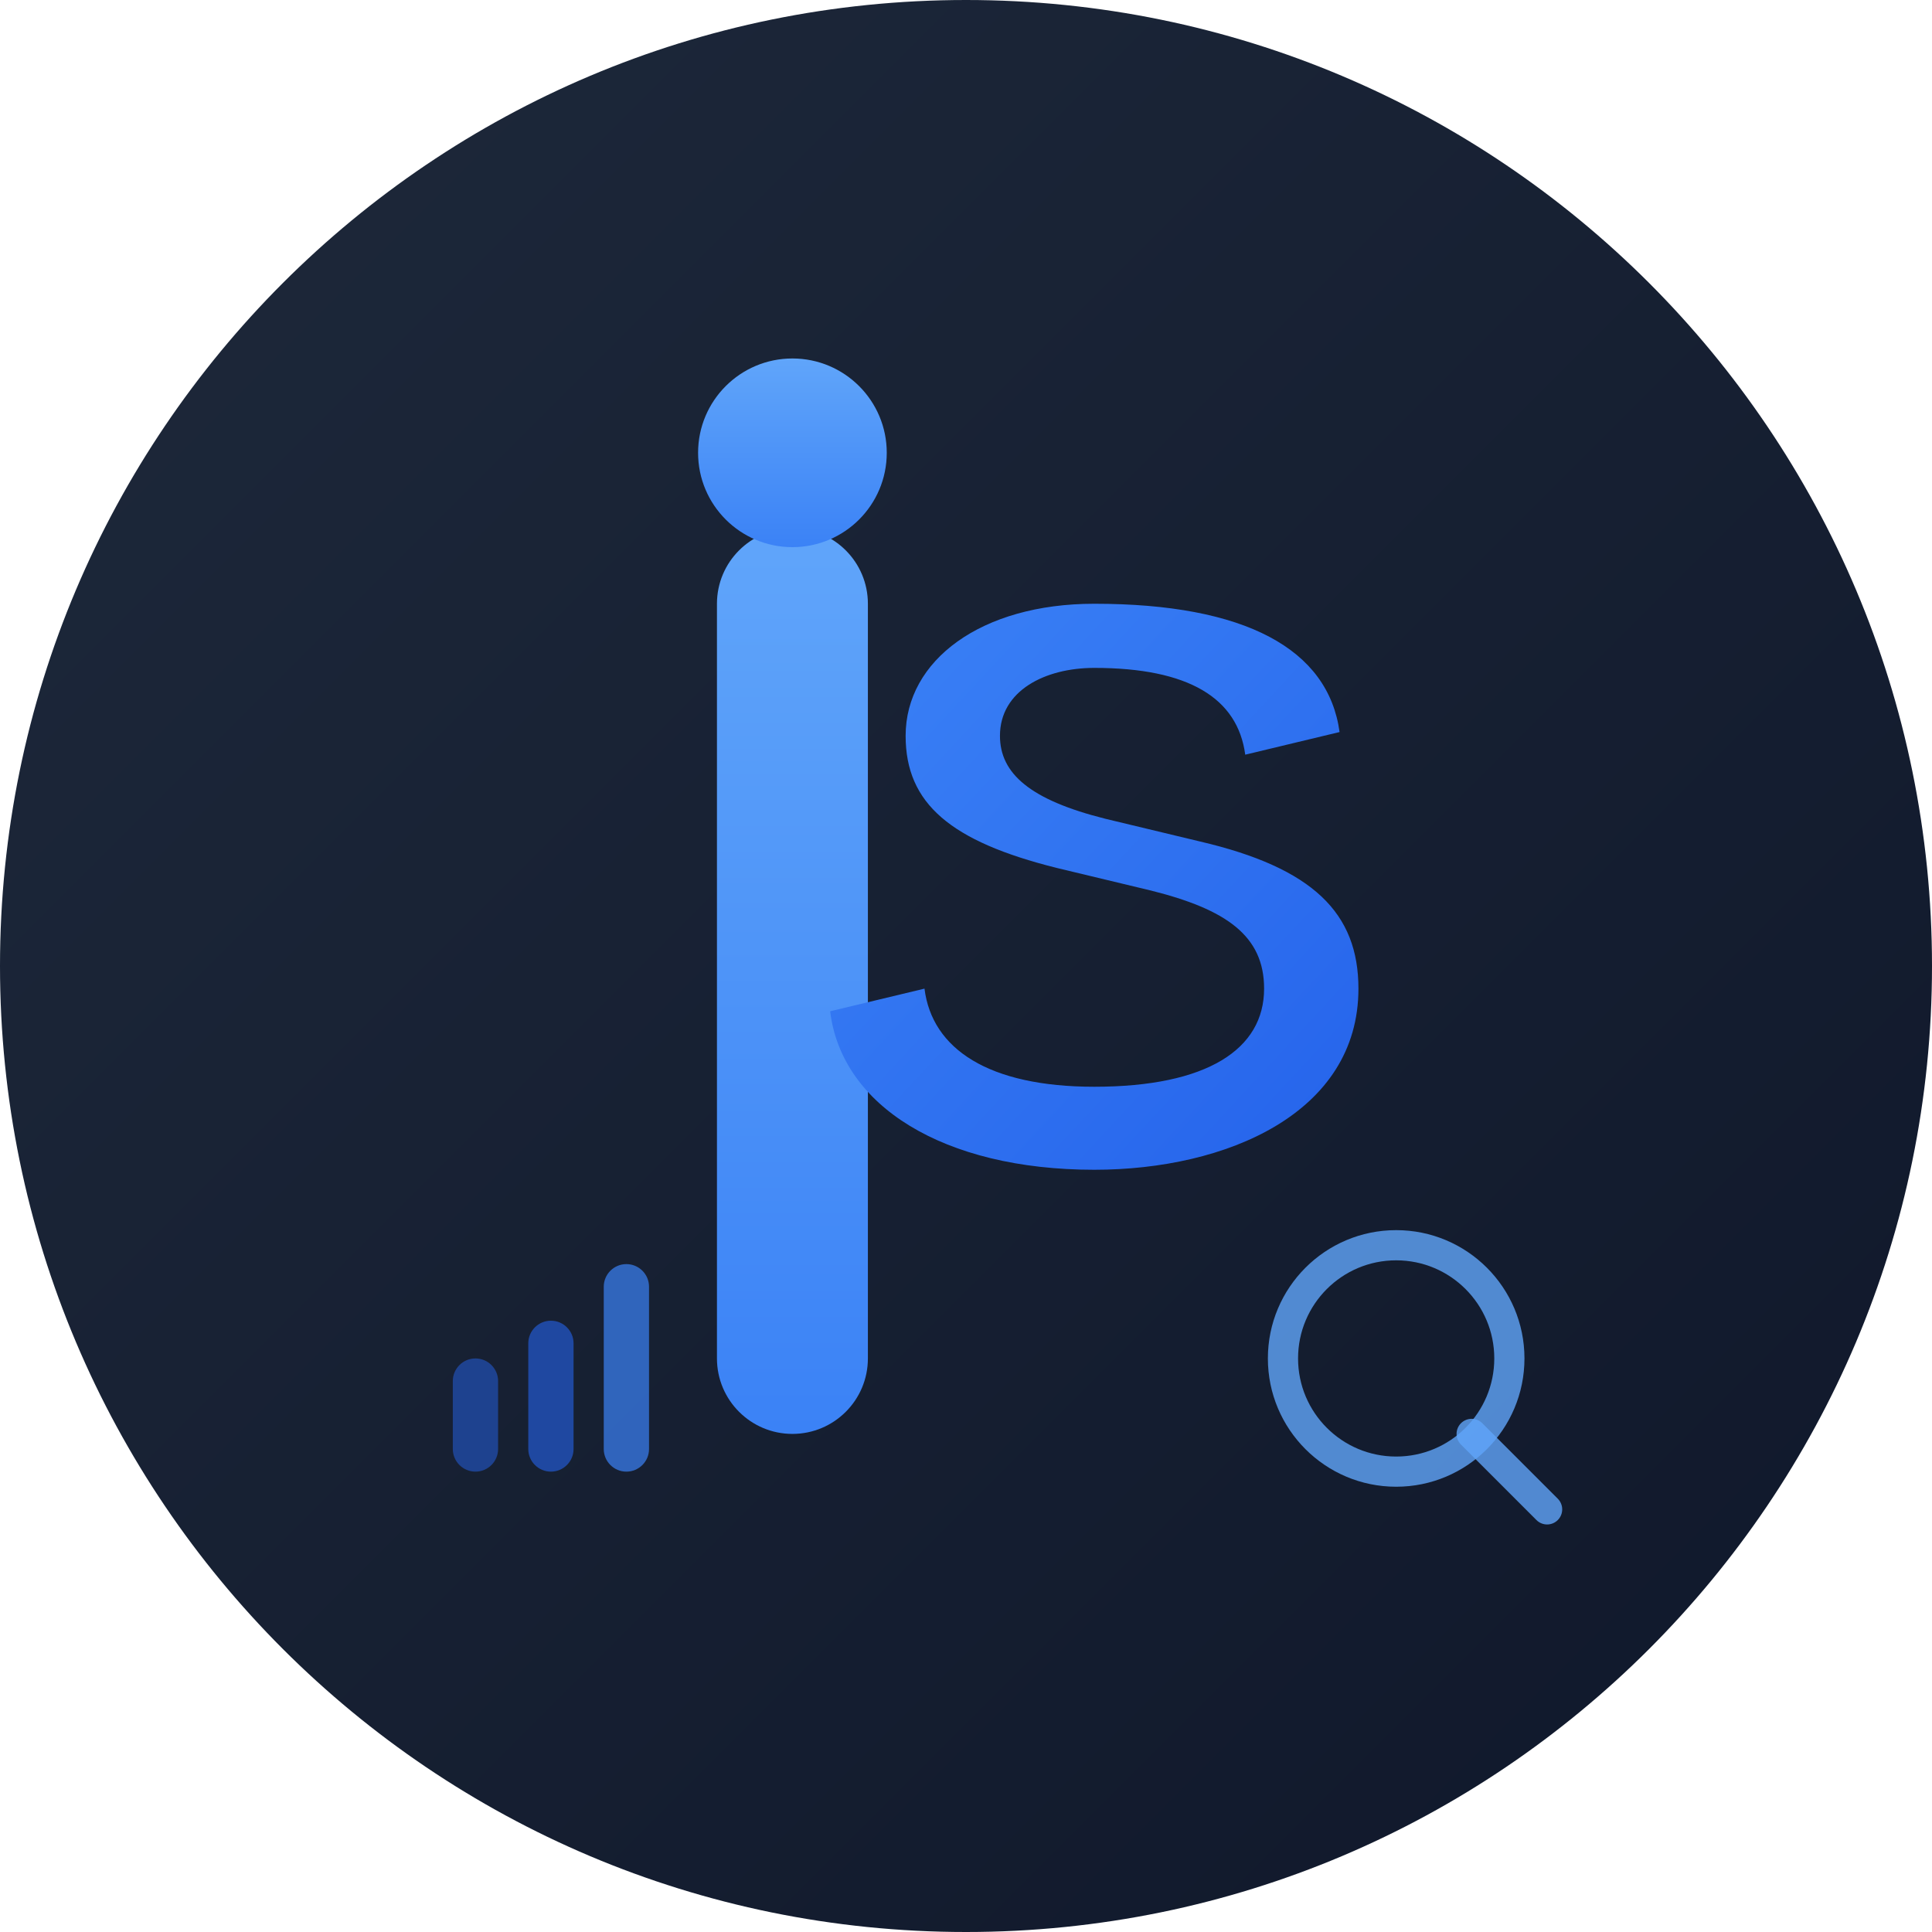
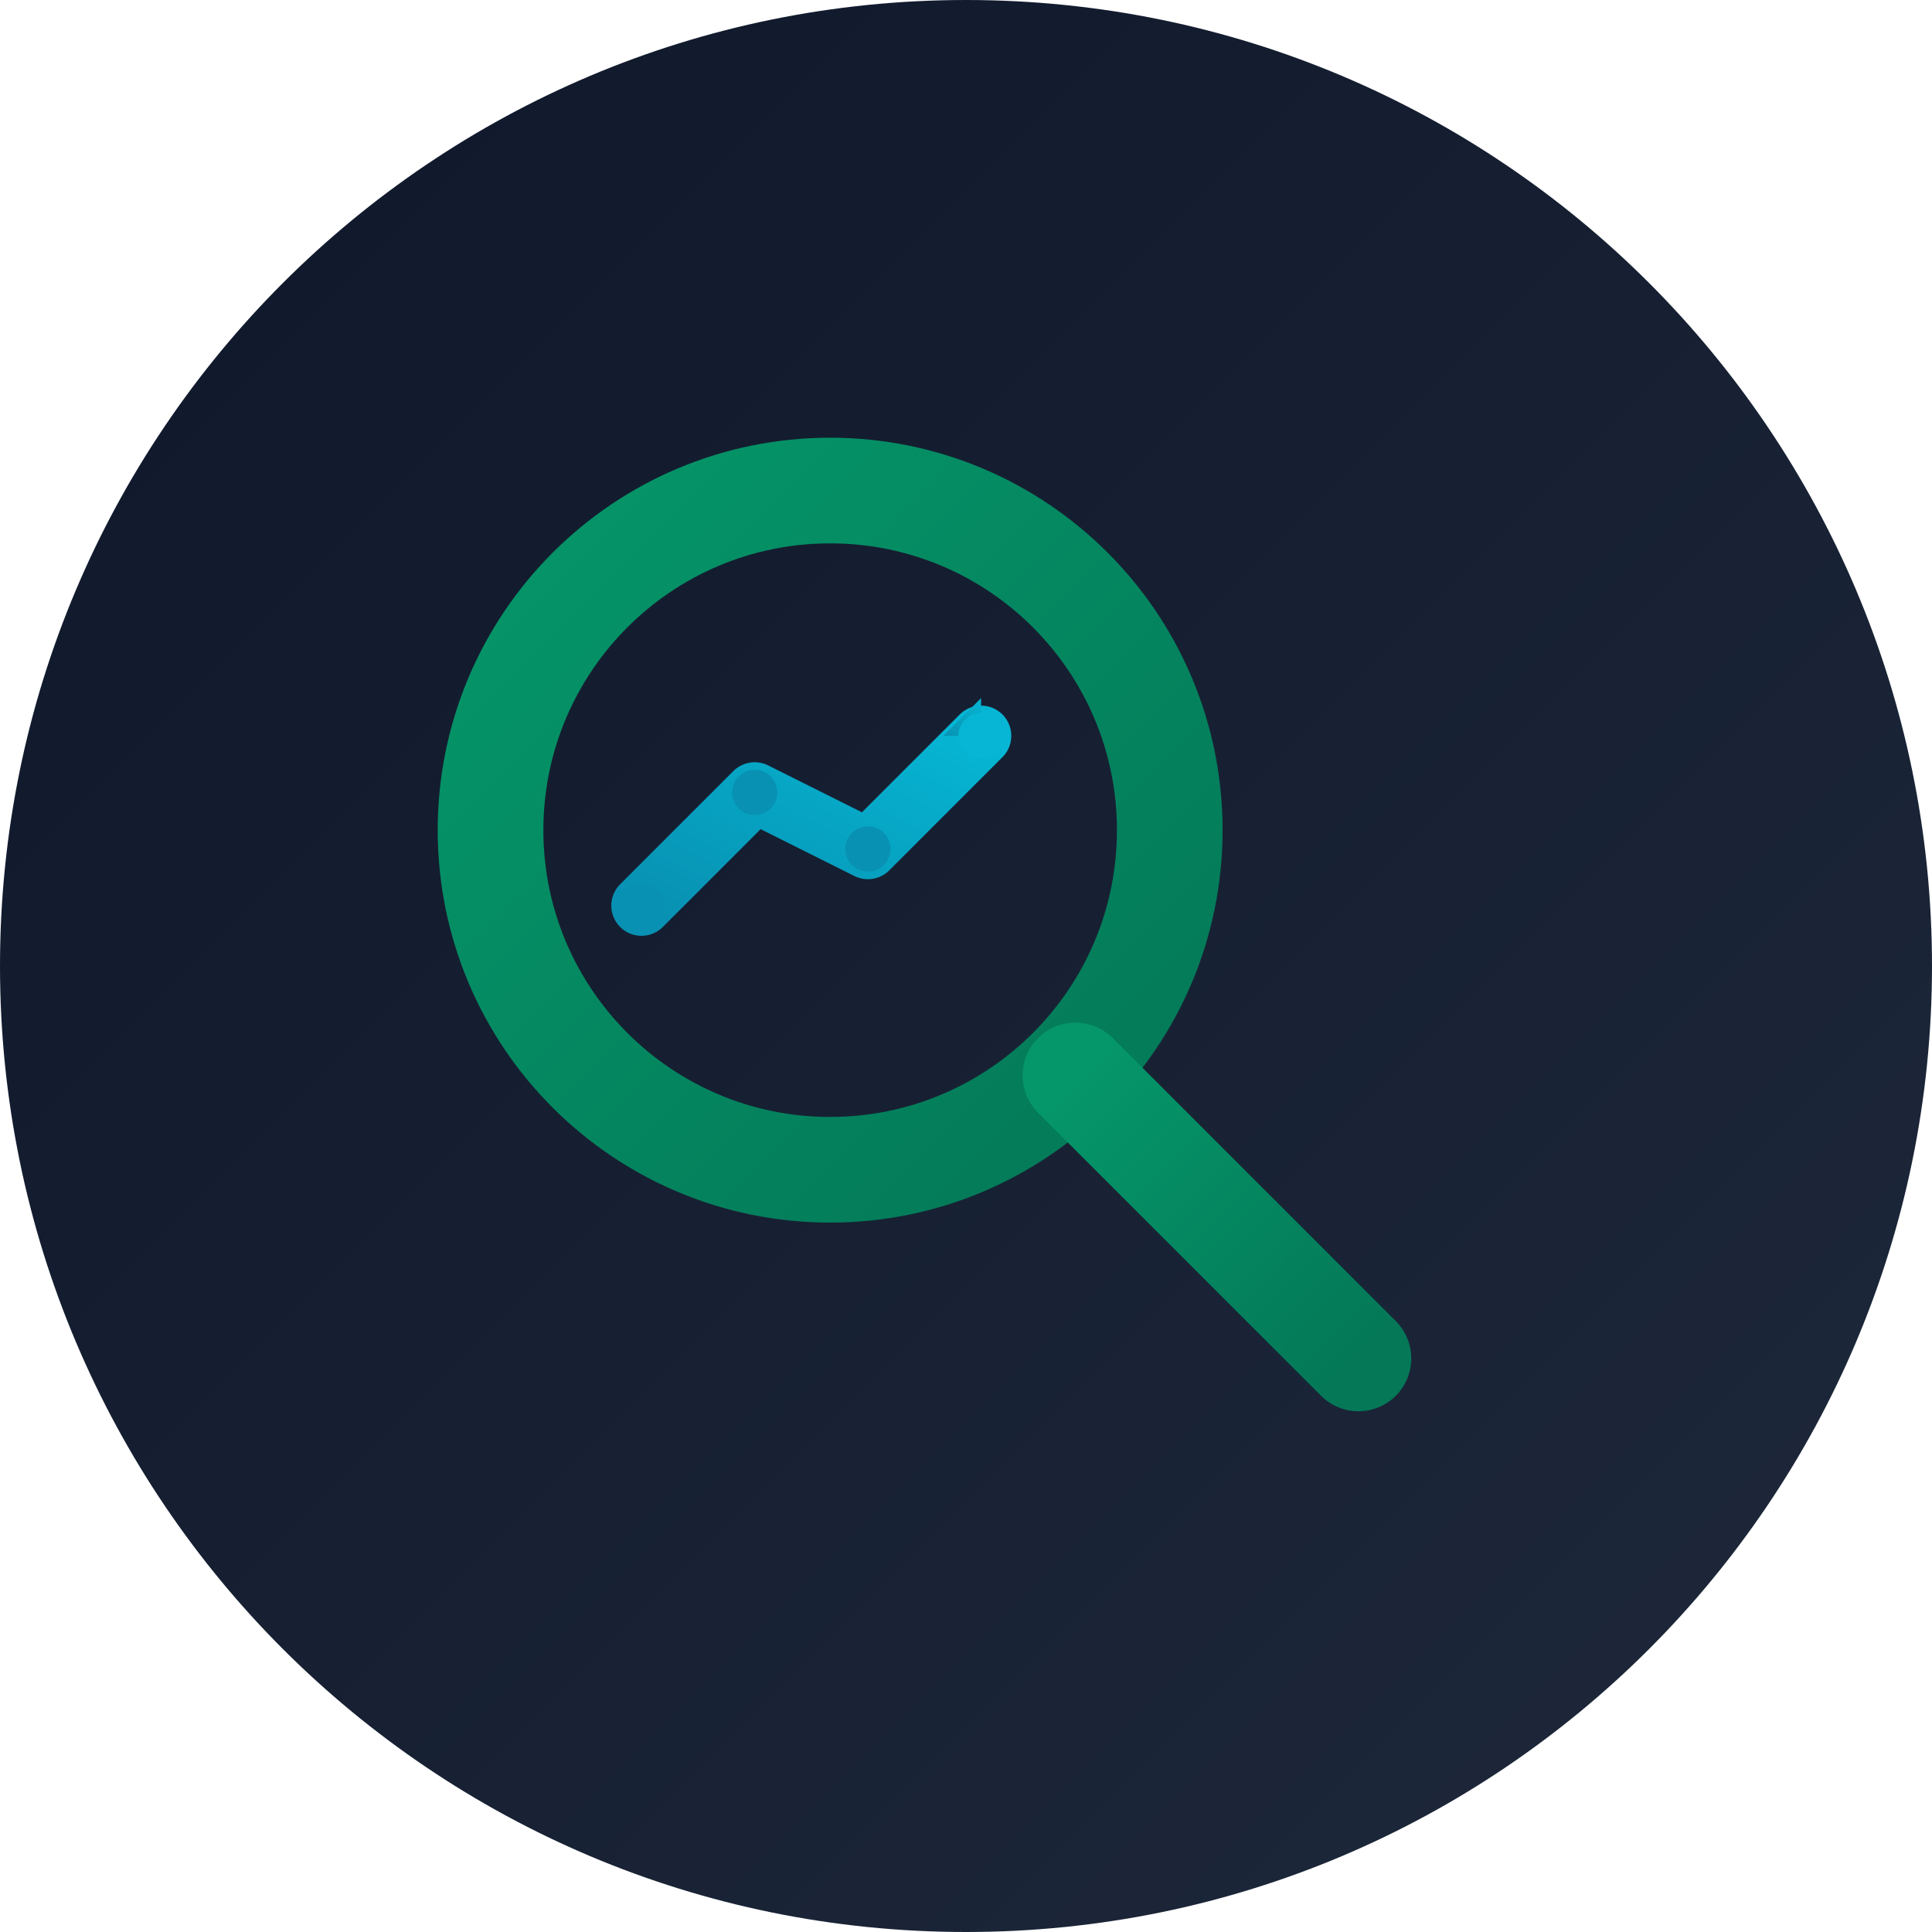
<svg xmlns="http://www.w3.org/2000/svg" width="512" height="512" viewBox="0 0 512 512" fill="none">
  <defs>
    <linearGradient id="bgGradient" x1="0%" y1="0%" x2="100%" y2="100%">
-       <stop offset="0%" style="stop-color:#1e293b;stop-opacity:1" />
-       <stop offset="100%" style="stop-color:#0f172a;stop-opacity:1" />
+       <stop offset="0%" style="stop-color:#0f172a;stop-opacity:1" />
+       <stop offset="100%" style="stop-color:#1e293b;stop-opacity:1" />
    </linearGradient>
-     <linearGradient id="primaryGradient" x1="0%" y1="0%" x2="100%" y2="100%">
-       <stop offset="0%" style="stop-color:#3b82f6;stop-opacity:1" />
-       <stop offset="100%" style="stop-color:#2563eb;stop-opacity:1" />
+     <linearGradient id="searchGradient" x1="0%" y1="0%" x2="100%" y2="100%">
+       <stop offset="0%" style="stop-color:#059669;stop-opacity:1" />
+       <stop offset="100%" style="stop-color:#047857;stop-opacity:1" />
    </linearGradient>
-     <linearGradient id="accentGradient" x1="0%" y1="0%" x2="0%" y2="100%">
-       <stop offset="0%" style="stop-color:#60a5fa;stop-opacity:1" />
-       <stop offset="100%" style="stop-color:#3b82f6;stop-opacity:1" />
+     <linearGradient id="arrowGradient" x1="0%" y1="100%" x2="100%" y2="0%">
+       <stop offset="0%" style="stop-color:#0891B2;stop-opacity:1" />
+       <stop offset="100%" style="stop-color:#06B6D4;stop-opacity:1" />
    </linearGradient>
  </defs>
  <circle cx="256" cy="256" r="256" fill="url(#bgGradient)" />
-   <rect x="190" y="140" width="40" height="240" rx="20" fill="url(#accentGradient)" />
-   <circle cx="210" cy="120" r="25" fill="url(#accentGradient)" />
-   <path d="M 290 160 C 260 160 240 175 240 195 C 240 213 252 223 280 230 L 305 236 C 325 241 335 248 335 262 C 335 278 320 288 290 288 C 262 288 247 278 245 262 L 220 268 C 223 293 250 310 290 310 C 325 310 360 295 360 262 C 360 242 348 230 318 223 L 293 217 C 273 212 265 205 265 195 C 265 183 277 177 290 177 C 315 177 328 185 330 200 L 355 194 C 352 172 330 160 290 160 Z" fill="url(#primaryGradient)" />
-   <circle cx="370" cy="360" r="30" stroke="#60a5fa" stroke-width="8" fill="none" opacity="0.8" />
-   <line x1="390" y1="380" x2="410" y2="400" stroke="#60a5fa" stroke-width="8" stroke-linecap="round" opacity="0.8" />
-   <rect x="120" y="360" width="12" height="30" rx="6" fill="#2563eb" opacity="0.5" />
-   <rect x="140" y="350" width="12" height="40" rx="6" fill="#2563eb" opacity="0.6" />
-   <rect x="160" y="335" width="12" height="55" rx="6" fill="#3b82f6" opacity="0.7" />
+   <circle cx="220" cy="220" r="90" stroke="url(#searchGradient)" stroke-width="28" fill="none" />
+   <line x1="285" y1="285" x2="360" y2="360" stroke="url(#searchGradient)" stroke-width="28" stroke-linecap="round" />
+   <path d="M 170 240 L 200 210 L 230 225 L 260 195" stroke="url(#arrowGradient)" stroke-width="16" fill="none" stroke-linecap="round" stroke-linejoin="round" />
+   <path d="M 260 195 L 250 195 L 260 185 Z" fill="url(#arrowGradient)" />
+   <circle cx="170" cy="240" r="6" fill="#0891B2" />
+   <circle cx="200" cy="210" r="6" fill="#0891B2" />
+   <circle cx="230" cy="225" r="6" fill="#0891B2" />
+   <circle cx="260" cy="195" r="6" fill="#06B6D4" />
</svg>
